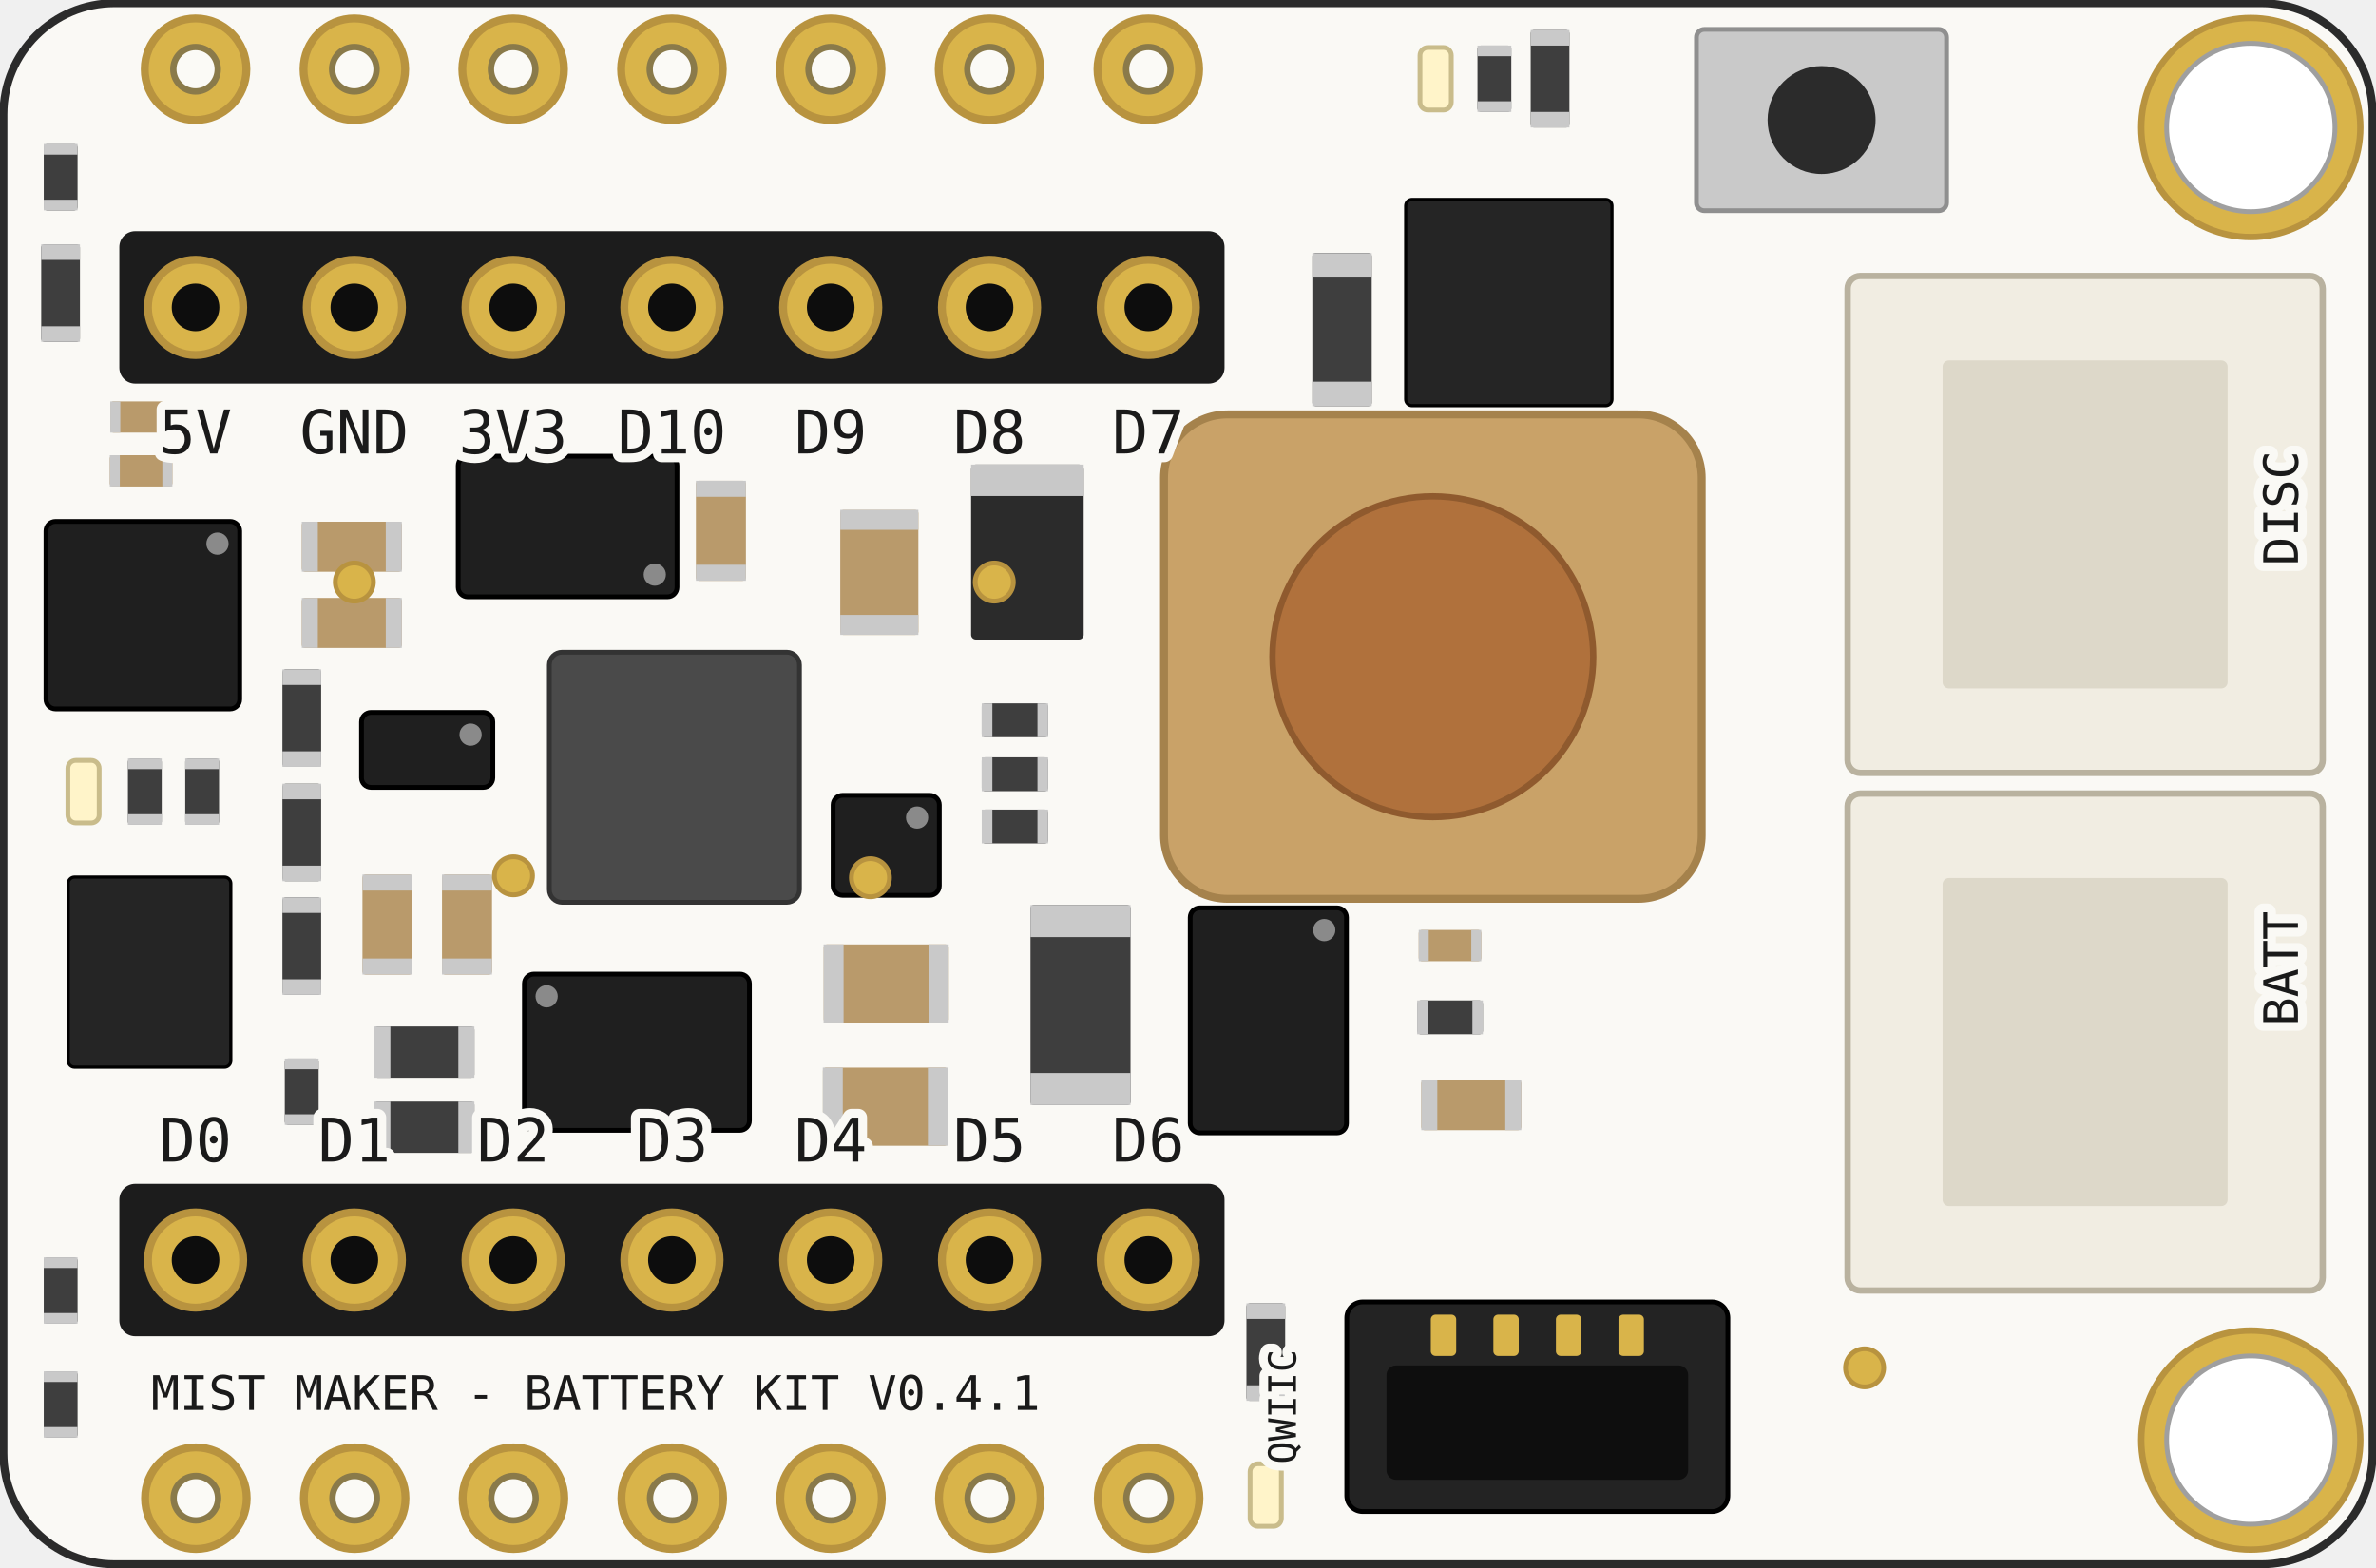
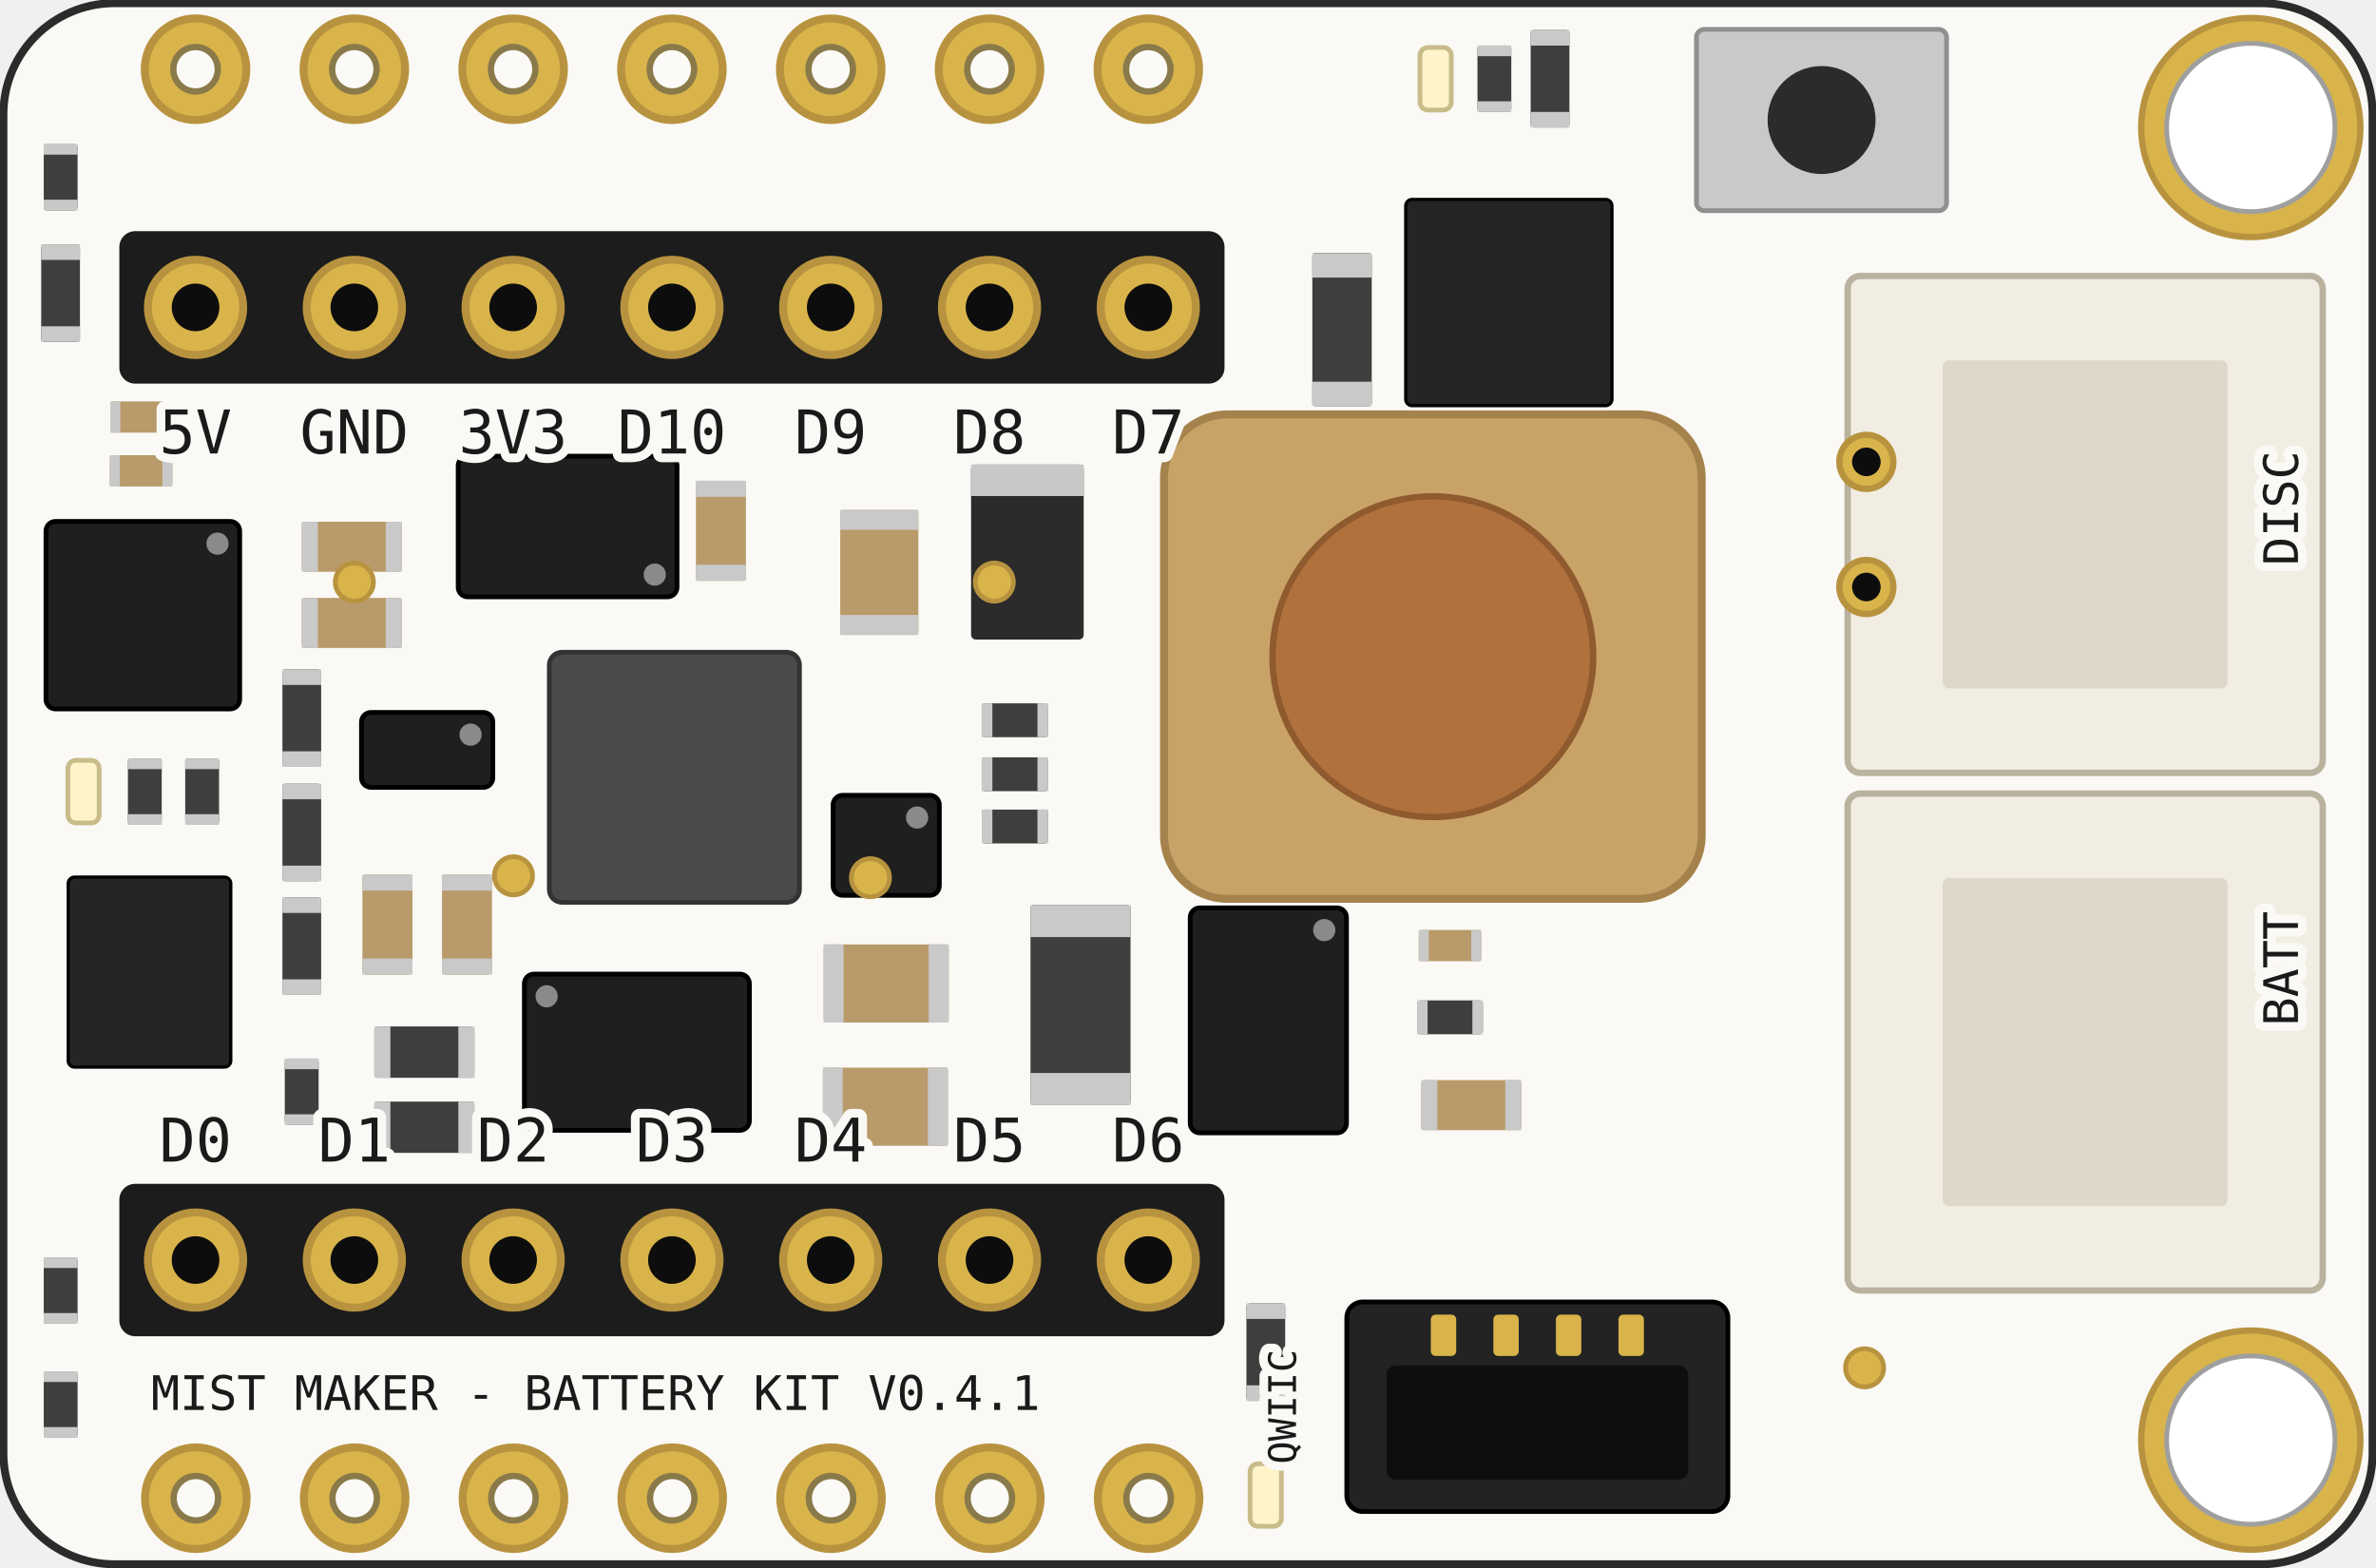
<svg xmlns="http://www.w3.org/2000/svg" width="1.496in" height="0.987in" viewBox="0 0 1496.0 987.2">
  <g id="breadboard">
    <rect x="2" y="2" width="1492.0" height="983.2" rx="70" fill="#FAF9F5" stroke="#2B2B2B" stroke-width="5" />
    <g transform="translate(38.0,812.8) rotate(-90) translate(0.0,0.0)">
      <rect x="-20.9" y="-10.6" width="41.7" height="21.3" rx="2" fill="#3E3E3E" />
      <rect x="-20.9" y="-10.6" width="6.7" height="21.3" fill="#C9C9C9" />
      <rect x="14.2" y="-10.6" width="6.7" height="21.3" fill="#C9C9C9" />
    </g>
    <g transform="translate(38.0,184.6) rotate(-90) translate(0.0,0.0)">
      <rect x="-30.7" y="-12.2" width="61.4" height="24.4" rx="2" fill="#3E3E3E" />
      <rect x="-30.7" y="-12.2" width="9.8" height="24.4" fill="#C9C9C9" />
      <rect x="20.9" y="-12.2" width="9.8" height="24.4" fill="#C9C9C9" />
    </g>
    <g transform="translate(189.9,524.3) rotate(-90) translate(0.0,0.0)">
      <rect x="-30.7" y="-12.2" width="61.4" height="24.4" rx="2" fill="#3E3E3E" />
      <rect x="-30.7" y="-12.2" width="9.8" height="24.4" fill="#C9C9C9" />
      <rect x="20.9" y="-12.2" width="9.8" height="24.4" fill="#C9C9C9" />
    </g>
    <g transform="translate(357.3,331.6) rotate(-180) translate(0.0,0.0)">
      <rect x="-68.9" y="-44.3" width="137.8" height="88.6" rx="6" fill="#1F1F1F" stroke="#000" stroke-width="3" />
      <circle cx="-54.9" cy="-30.3" r="7" fill="#8a8a8a" />
    </g>
    <g transform="translate(557.9,619.4) rotate(-180) translate(0.0,0.0)">
      <rect x="-39.4" y="-24.6" width="78.7" height="49.2" rx="2" fill="#B99A6B" />
      <rect x="-39.4" y="-24.6" width="12.6" height="49.2" fill="#C9C9C9" />
      <rect x="26.8" y="-24.6" width="12.6" height="49.2" fill="#C9C9C9" />
    </g>
    <g transform="translate(926.4,696.0) rotate(-0) translate(0.0,0.0)">
      <rect x="-31.5" y="-15.7" width="63.0" height="31.5" rx="2" fill="#B99A6B" />
      <rect x="-31.5" y="-15.7" width="10.1" height="31.5" fill="#C9C9C9" />
      <rect x="21.4" y="-15.7" width="10.1" height="31.5" fill="#C9C9C9" />
    </g>
    <g transform="translate(88.7,296.6) rotate(-180) translate(0.0,0.0)">
      <rect x="-19.7" y="-9.8" width="39.4" height="19.7" rx="2" fill="#B99A6B" />
      <rect x="-19.7" y="-9.8" width="6.3" height="19.7" fill="#C9C9C9" />
      <rect x="13.4" y="-9.8" width="6.3" height="19.7" fill="#C9C9C9" />
    </g>
    <g transform="translate(639.0,487.6) rotate(-0) translate(0.0,0.0)">
      <rect x="-20.9" y="-10.6" width="41.7" height="21.3" rx="2" fill="#3E3E3E" />
      <rect x="-20.9" y="-10.6" width="6.7" height="21.3" fill="#C9C9C9" />
      <rect x="14.2" y="-10.6" width="6.7" height="21.3" fill="#C9C9C9" />
    </g>
    <g transform="translate(424.6,489.5) rotate(90) translate(0.0,0.0)">
      <rect x="-78.7" y="-78.7" width="157.5" height="157.5" rx="8" fill="#4A4A4A" stroke="#333" stroke-width="3" />
    </g>
    <g transform="translate(976.0,49.6) rotate(90) translate(0.0,0.0)">
      <rect x="-30.7" y="-12.2" width="61.4" height="24.4" rx="2" fill="#3E3E3E" />
      <rect x="-30.7" y="-12.2" width="9.8" height="24.4" fill="#C9C9C9" />
      <rect x="20.9" y="-12.2" width="9.8" height="24.4" fill="#C9C9C9" />
    </g>
    <g transform="translate(646.9,347.7) rotate(90) translate(0.0,0.0)">
      <rect x="-55.1" y="-35.4" width="110.2" height="70.9" rx="3" fill="#2b2b2b" />
      <rect x="-55.1" y="-35.4" width="19.8" height="70.9" fill="#c8c8c8" />
    </g>
    <g transform="translate(38.0,884.6) rotate(-90) translate(0.0,0.0)">
      <rect x="-20.9" y="-10.6" width="41.7" height="21.3" rx="2" fill="#3E3E3E" />
      <rect x="-20.9" y="-10.6" width="6.7" height="21.3" fill="#C9C9C9" />
      <rect x="14.2" y="-10.6" width="6.7" height="21.3" fill="#C9C9C9" />
    </g>
    <g transform="translate(401.0,662.7) rotate(-0) translate(0.0,0.0)">
      <rect x="-70.9" y="-49.2" width="141.7" height="98.4" rx="6" fill="#1F1F1F" stroke="#000" stroke-width="3" />
      <circle cx="-56.9" cy="-35.2" r="7" fill="#8a8a8a" />
    </g>
    <g transform="translate(680.3,633.0) rotate(90) translate(0.0,0.0)">
      <rect x="-63.0" y="-31.5" width="126.0" height="63.0" rx="2" fill="#3E3E3E" />
      <rect x="-63.0" y="-31.5" width="20.2" height="63.0" fill="#C9C9C9" />
      <rect x="42.8" y="-31.5" width="20.2" height="63.0" fill="#C9C9C9" />
    </g>
    <g transform="translate(797.0,851.6) rotate(90) translate(0.0,0.0)">
      <rect x="-30.7" y="-12.2" width="61.4" height="24.4" rx="2" fill="#3E3E3E" />
      <rect x="-30.7" y="-12.2" width="9.8" height="24.4" fill="#C9C9C9" />
      <rect x="20.9" y="-12.2" width="9.8" height="24.4" fill="#C9C9C9" />
    </g>
    <g transform="translate(293.9,582.3) rotate(-90) translate(0.0,0.0)">
      <rect x="-31.5" y="-15.7" width="63.0" height="31.5" rx="2" fill="#B99A6B" />
      <rect x="-31.5" y="-15.7" width="10.1" height="31.5" fill="#C9C9C9" />
      <rect x="21.4" y="-15.7" width="10.1" height="31.5" fill="#C9C9C9" />
    </g>
    <g transform="translate(52.4,498.6) rotate(-90) translate(0.0,0.0)">
      <rect x="-19.7" y="-9.8" width="39.4" height="19.7" rx="5" fill="#FFF4C9" stroke="#C9BC8B" stroke-width="3" />
    </g>
    <g transform="translate(189.9,595.9) rotate(90) translate(0.0,0.0)">
      <rect x="-30.7" y="-12.2" width="61.4" height="24.4" rx="2" fill="#3E3E3E" />
      <rect x="-30.7" y="-12.2" width="9.8" height="24.4" fill="#C9C9C9" />
      <rect x="20.9" y="-12.2" width="9.8" height="24.4" fill="#C9C9C9" />
    </g>
    <g transform="translate(904.2,416.6) rotate(-0) translate(-2.0,-3.0)">
      <rect x="-169.3" y="-152.6" width="338.6" height="305.1" rx="40" fill="#C9A268" stroke="#A5824C" stroke-width="5" />
      <circle cx="0" cy="0" r="101" fill="#B0713C" stroke="#8F5A2E" stroke-width="4" />
    </g>
    <g transform="translate(913.0,595.6) rotate(-180) translate(0.0,0.0)">
      <rect x="-19.7" y="-9.8" width="39.4" height="19.7" rx="2" fill="#B99A6B" />
      <rect x="-19.7" y="-9.8" width="6.3" height="19.7" fill="#C9C9C9" />
      <rect x="13.4" y="-9.8" width="6.3" height="19.7" fill="#C9C9C9" />
    </g>
    <g transform="translate(89.0,262.6) rotate(-0) translate(0.0,0.0)">
      <rect x="-19.7" y="-9.8" width="39.4" height="19.7" rx="2" fill="#B99A6B" />
      <rect x="-19.7" y="-9.8" width="6.3" height="19.7" fill="#C9C9C9" />
      <rect x="13.4" y="-9.8" width="6.3" height="19.7" fill="#C9C9C9" />
    </g>
    <g transform="translate(913.0,640.8) rotate(-180) translate(0.0,0.0)">
      <rect x="-20.7" y="-10.6" width="41.3" height="21.3" rx="2" fill="#3E3E3E" />
      <rect x="-20.7" y="-10.6" width="6.6" height="21.3" fill="#C9C9C9" />
      <rect x="14.1" y="-10.6" width="6.6" height="21.3" fill="#C9C9C9" />
    </g>
    <g transform="translate(453.9,334.3) rotate(90) translate(0.0,0.0)">
      <rect x="-31.5" y="-15.7" width="63.0" height="31.5" rx="2" fill="#B99A6B" />
      <rect x="-31.5" y="-15.7" width="10.1" height="31.5" fill="#C9C9C9" />
      <rect x="21.4" y="-15.7" width="10.1" height="31.5" fill="#C9C9C9" />
    </g>
    <g transform="translate(38.0,111.6) rotate(-90) translate(0.0,0.0)">
      <rect x="-20.9" y="-10.6" width="41.7" height="21.3" rx="2" fill="#3E3E3E" />
      <rect x="-20.9" y="-10.6" width="6.7" height="21.3" fill="#C9C9C9" />
      <rect x="14.2" y="-10.6" width="6.7" height="21.3" fill="#C9C9C9" />
    </g>
    <g transform="translate(221.4,344.3) rotate(-0) translate(0.0,0.0)">
      <rect x="-31.5" y="-15.7" width="63.0" height="31.5" rx="2" fill="#B99A6B" />
      <rect x="-31.5" y="-15.7" width="10.1" height="31.5" fill="#C9C9C9" />
      <rect x="21.4" y="-15.7" width="10.1" height="31.5" fill="#C9C9C9" />
    </g>
    <g transform="translate(1313.0,656.3) rotate(-90) translate(0.0,0.0)">
      <rect x="-156.5" y="-149.6" width="313.0" height="299.2" rx="8" fill="#F1EDE2" stroke="#B9B29F" stroke-width="4" />
      <rect x="-103.3" y="-89.8" width="206.6" height="179.5" rx="4" fill="#DDD8C9" />
    </g>
    <g transform="translate(89.8,387.5) rotate(90) translate(0.0,0.0)">
      <rect x="-59.1" y="-61.0" width="118.1" height="122.0" rx="6" fill="#1F1F1F" stroke="#000" stroke-width="3" />
      <circle cx="-45.1" cy="-47.0" r="7" fill="#8a8a8a" />
    </g>
    <g transform="translate(127.2,498.6) rotate(90) translate(0.0,0.0)">
      <rect x="-20.9" y="-10.6" width="41.7" height="21.3" rx="2" fill="#3E3E3E" />
      <rect x="-20.9" y="-10.6" width="6.7" height="21.3" fill="#C9C9C9" />
      <rect x="14.2" y="-10.6" width="6.7" height="21.3" fill="#C9C9C9" />
    </g>
    <g transform="translate(189.9,452.3) rotate(-90) translate(0.0,0.0)">
      <rect x="-30.7" y="-12.2" width="61.4" height="24.4" rx="2" fill="#3E3E3E" />
      <rect x="-30.7" y="-12.2" width="9.8" height="24.4" fill="#C9C9C9" />
      <rect x="20.9" y="-12.2" width="9.8" height="24.4" fill="#C9C9C9" />
    </g>
    <g transform="translate(904.0,49.6) rotate(90) translate(0.0,0.0)">
      <rect x="-19.7" y="-9.8" width="39.4" height="19.7" rx="5" fill="#FFF4C9" stroke="#C9BC8B" stroke-width="3" />
    </g>
    <g transform="translate(941.0,49.6) rotate(90) translate(0.0,0.0)">
      <rect x="-20.9" y="-10.6" width="41.7" height="21.3" rx="2" fill="#3E3E3E" />
      <rect x="-20.9" y="-10.6" width="6.7" height="21.3" fill="#C9C9C9" />
      <rect x="14.2" y="-10.6" width="6.7" height="21.3" fill="#C9C9C9" />
    </g>
    <g transform="translate(221.4,392.3) rotate(-0) translate(0.0,0.0)">
      <rect x="-31.5" y="-15.7" width="63.0" height="31.5" rx="2" fill="#B99A6B" />
      <rect x="-31.5" y="-15.7" width="10.1" height="31.5" fill="#C9C9C9" />
      <rect x="21.4" y="-15.7" width="10.1" height="31.5" fill="#C9C9C9" />
    </g>
    <g transform="translate(557.4,697.0) rotate(-180) translate(0.0,0.0)">
      <rect x="-39.4" y="-24.6" width="78.7" height="49.2" rx="2" fill="#B99A6B" />
      <rect x="-39.4" y="-24.6" width="12.6" height="49.2" fill="#C9C9C9" />
      <rect x="26.8" y="-24.6" width="12.6" height="49.2" fill="#C9C9C9" />
    </g>
    <g transform="translate(267.1,662.7) rotate(-180) translate(0.0,0.0)">
      <rect x="-31.5" y="-16.1" width="63.0" height="32.3" rx="2" fill="#3E3E3E" />
      <rect x="-31.5" y="-16.1" width="10.1" height="32.3" fill="#C9C9C9" />
      <rect x="21.4" y="-16.1" width="10.1" height="32.3" fill="#C9C9C9" />
    </g>
    <g transform="translate(91.0,498.6) rotate(-90) translate(0.0,0.0)">
      <rect x="-20.9" y="-10.6" width="41.7" height="21.3" rx="2" fill="#3E3E3E" />
      <rect x="-20.9" y="-10.6" width="6.7" height="21.3" fill="#C9C9C9" />
      <rect x="14.2" y="-10.6" width="6.7" height="21.3" fill="#C9C9C9" />
    </g>
    <g transform="translate(267.1,710.0) rotate(-180) translate(0.0,0.0)">
      <rect x="-31.5" y="-16.1" width="63.0" height="32.3" rx="2" fill="#3E3E3E" />
      <rect x="-31.5" y="-16.1" width="10.1" height="32.3" fill="#C9C9C9" />
      <rect x="21.4" y="-16.1" width="10.1" height="32.3" fill="#C9C9C9" />
    </g>
    <g transform="translate(845.0,207.6) rotate(-90) translate(0.0,0.0)">
      <rect x="-48.2" y="-18.7" width="96.5" height="37.4" rx="2" fill="#3E3E3E" />
      <rect x="-48.2" y="-18.7" width="15.4" height="37.4" fill="#C9C9C9" />
      <rect x="32.8" y="-18.7" width="15.4" height="37.4" fill="#C9C9C9" />
    </g>
    <g transform="translate(268.9,472.3) rotate(90) translate(0.0,0.0)">
      <rect x="-23.6" y="-41.3" width="47.2" height="82.7" rx="6" fill="#1F1F1F" stroke="#000" stroke-width="3" />
      <circle cx="-9.6" cy="-27.3" r="7" fill="#8a8a8a" />
    </g>
    <g transform="translate(1313.0,330.3) rotate(-90) translate(0.0,0.0)">
      <rect x="-156.5" y="-149.6" width="313.0" height="299.2" rx="8" fill="#F1EDE2" stroke="#B9B29F" stroke-width="4" />
      <rect x="-103.3" y="-89.8" width="206.6" height="179.5" rx="4" fill="#DDD8C9" />
    </g>
    <g transform="translate(639.0,453.6) rotate(-0) translate(0.0,0.0)">
      <rect x="-20.9" y="-10.6" width="41.7" height="21.3" rx="2" fill="#3E3E3E" />
      <rect x="-20.9" y="-10.6" width="6.7" height="21.3" fill="#C9C9C9" />
      <rect x="14.2" y="-10.6" width="6.7" height="21.3" fill="#C9C9C9" />
    </g>
    <g transform="translate(557.9,532.4) rotate(90) translate(0.0,0.0)">
      <rect x="-31.5" y="-33.5" width="63.0" height="66.9" rx="6" fill="#1F1F1F" stroke="#000" stroke-width="3" />
      <circle cx="-17.5" cy="-19.5" r="7" fill="#8a8a8a" />
    </g>
    <g transform="translate(94.0,612.3) rotate(-180) translate(0.0,0.0)">
      <rect x="-51.2" y="-59.8" width="102.4" height="119.7" rx="4" fill="#252525" stroke="#000" stroke-width="2" />
    </g>
    <g transform="translate(797.0,941.6) rotate(90) translate(0.0,0.0)">
      <rect x="-19.7" y="-9.8" width="39.4" height="19.7" rx="5" fill="#FFF4C9" stroke="#C9BC8B" stroke-width="3" />
    </g>
    <g transform="translate(798.6,642.7) rotate(90) translate(0.0,0.0)">
      <rect x="-70.9" y="-49.2" width="141.7" height="98.4" rx="6" fill="#1F1F1F" stroke="#000" stroke-width="3" />
      <circle cx="-56.9" cy="-35.2" r="7" fill="#8a8a8a" />
    </g>
    <g transform="translate(1147.0,75.6) rotate(-180) translate(0.0,0.0)">
      <rect x="-78.7" y="-57.1" width="157.5" height="114.2" rx="5" fill="#C9C9C9" stroke="#8f8f8f" stroke-width="3" />
      <circle cx="0" cy="0" r="34" fill="#2b2b2b" />
    </g>
    <g transform="translate(243.9,582.3) rotate(90) translate(0.0,0.0)">
      <rect x="-31.5" y="-15.7" width="63.0" height="31.5" rx="2" fill="#B99A6B" />
      <rect x="-31.5" y="-15.7" width="10.1" height="31.5" fill="#C9C9C9" />
      <rect x="21.4" y="-15.7" width="10.1" height="31.5" fill="#C9C9C9" />
    </g>
    <g transform="translate(950.0,190.6) rotate(90) translate(0.0,0.0)">
      <rect x="-65.0" y="-65.0" width="129.9" height="129.9" rx="4" fill="#252525" stroke="#000" stroke-width="2" />
    </g>
    <g transform="translate(553.6,360.5) rotate(-90) translate(0.0,0.0)">
      <rect x="-39.4" y="-24.6" width="78.7" height="49.2" rx="2" fill="#B99A6B" />
      <rect x="-39.4" y="-24.6" width="12.6" height="49.2" fill="#C9C9C9" />
      <rect x="26.8" y="-24.6" width="12.6" height="49.2" fill="#C9C9C9" />
    </g>
    <g transform="translate(639.0,520.6) rotate(-180) translate(0.0,0.0)">
      <rect x="-20.9" y="-10.6" width="41.7" height="21.3" rx="2" fill="#3E3E3E" />
      <rect x="-20.9" y="-10.6" width="6.7" height="21.3" fill="#C9C9C9" />
      <rect x="14.2" y="-10.6" width="6.7" height="21.3" fill="#C9C9C9" />
    </g>
    <g transform="translate(189.9,687.6) rotate(90) translate(0.0,0.0)">
      <rect x="-20.9" y="-10.6" width="41.7" height="21.3" rx="2" fill="#3E3E3E" />
      <rect x="-20.9" y="-10.6" width="6.7" height="21.3" fill="#C9C9C9" />
      <rect x="14.2" y="-10.6" width="6.7" height="21.3" fill="#C9C9C9" />
    </g>
    <g transform="translate(548.0,552.8) rotate(-90) translate(0.0,0.0)">
      <circle cx="0" cy="0" r="12" fill="#D9B44A" stroke="#B8933F" stroke-width="3" />
    </g>
    <g transform="translate(223.0,366.6) rotate(-90) translate(0.0,0.0)">
      <circle cx="0" cy="0" r="12" fill="#D9B44A" stroke="#B8933F" stroke-width="3" />
    </g>
    <g transform="translate(626.0,366.6) rotate(90) translate(0.0,0.0)">
      <circle cx="0" cy="0" r="12" fill="#D9B44A" stroke="#B8933F" stroke-width="3" />
    </g>
    <g transform="translate(323.2,551.6) rotate(-90) translate(0.0,0.0)">
      <circle cx="0" cy="0" r="12" fill="#D9B44A" stroke="#B8933F" stroke-width="3" />
    </g>
    <g transform="translate(1174.5,861.5) rotate(90) translate(0.0,0.4)">
      <circle cx="0" cy="0" r="12" fill="#D9B44A" stroke="#B8933F" stroke-width="3" />
    </g>
    <circle cx="123.2" cy="943.6" r="32" fill="#D9B44A" stroke="#B8933F" stroke-width="5" />
    <circle cx="123.2" cy="943.6" r="14" fill="#FBFAF6" stroke="#8A7A4A" stroke-width="4" />
    <circle cx="223.2" cy="943.6" r="32" fill="#D9B44A" stroke="#B8933F" stroke-width="5" />
    <circle cx="223.2" cy="943.6" r="14" fill="#FBFAF6" stroke="#8A7A4A" stroke-width="4" />
    <circle cx="323.2" cy="943.6" r="32" fill="#D9B44A" stroke="#B8933F" stroke-width="5" />
    <circle cx="323.2" cy="943.6" r="14" fill="#FBFAF6" stroke="#8A7A4A" stroke-width="4" />
    <circle cx="423.2" cy="943.6" r="32" fill="#D9B44A" stroke="#B8933F" stroke-width="5" />
    <circle cx="423.2" cy="943.6" r="14" fill="#FBFAF6" stroke="#8A7A4A" stroke-width="4" />
    <circle cx="523.2" cy="943.6" r="32" fill="#D9B44A" stroke="#B8933F" stroke-width="5" />
    <circle cx="523.2" cy="943.6" r="14" fill="#FBFAF6" stroke="#8A7A4A" stroke-width="4" />
    <circle cx="623.2" cy="943.6" r="32" fill="#D9B44A" stroke="#B8933F" stroke-width="5" />
    <circle cx="623.2" cy="943.6" r="14" fill="#FBFAF6" stroke="#8A7A4A" stroke-width="4" />
    <circle cx="723.2" cy="943.6" r="32" fill="#D9B44A" stroke="#B8933F" stroke-width="5" />
    <circle cx="723.2" cy="943.6" r="14" fill="#FBFAF6" stroke="#8A7A4A" stroke-width="4" />
    <circle cx="123.0" cy="43.6" r="32" fill="#D9B44A" stroke="#B8933F" stroke-width="5" />
    <circle cx="123.0" cy="43.6" r="14" fill="#FBFAF6" stroke="#8A7A4A" stroke-width="4" />
    <circle cx="223.0" cy="43.6" r="32" fill="#D9B44A" stroke="#B8933F" stroke-width="5" />
    <circle cx="223.0" cy="43.6" r="14" fill="#FBFAF6" stroke="#8A7A4A" stroke-width="4" />
    <circle cx="323.0" cy="43.6" r="32" fill="#D9B44A" stroke="#B8933F" stroke-width="5" />
    <circle cx="323.0" cy="43.6" r="14" fill="#FBFAF6" stroke="#8A7A4A" stroke-width="4" />
    <circle cx="423.0" cy="43.6" r="32" fill="#D9B44A" stroke="#B8933F" stroke-width="5" />
    <circle cx="423.0" cy="43.6" r="14" fill="#FBFAF6" stroke="#8A7A4A" stroke-width="4" />
    <circle cx="523.0" cy="43.6" r="32" fill="#D9B44A" stroke="#B8933F" stroke-width="5" />
    <circle cx="523.0" cy="43.6" r="14" fill="#FBFAF6" stroke="#8A7A4A" stroke-width="4" />
    <circle cx="623.0" cy="43.6" r="32" fill="#D9B44A" stroke="#B8933F" stroke-width="5" />
    <circle cx="623.0" cy="43.6" r="14" fill="#FBFAF6" stroke="#8A7A4A" stroke-width="4" />
    <circle cx="723.0" cy="43.6" r="32" fill="#D9B44A" stroke="#B8933F" stroke-width="5" />
    <circle cx="723.0" cy="43.6" r="14" fill="#FBFAF6" stroke="#8A7A4A" stroke-width="4" />
    <circle cx="1417.3" cy="80.3" r="69" fill="#D9B44A" stroke="#B8933F" stroke-width="4" />
    <circle cx="1417.3" cy="80.3" r="53" fill="#FFFFFF" stroke="#9F9F9F" stroke-width="3" />
    <circle cx="1417.3" cy="907.0" r="69" fill="#D9B44A" stroke="#B8933F" stroke-width="4" />
    <circle cx="1417.3" cy="907.0" r="53" fill="#FFFFFF" stroke="#9F9F9F" stroke-width="3" />
    <rect x="848" y="820" width="240" height="132" rx="10" fill="#232323" stroke="#000" stroke-width="3" />
    <rect x="873" y="860" width="190" height="72" rx="6" fill="#0E0E0E" />
    <rect x="900.9" y="828" width="16" height="26" rx="3" fill="#D9B44A" />
    <rect x="940.3" y="828" width="16" height="26" rx="3" fill="#D9B44A" />
    <rect x="979.7" y="828" width="16" height="26" rx="3" fill="#D9B44A" />
    <rect x="1019.1" y="828" width="16" height="26" rx="3" fill="#D9B44A" />
    <rect x="75.0" y="745.6" width="696.0" height="96.0" rx="10" fill="#1c1c1c" />
    <rect x="75.0" y="145.6" width="696.0" height="96.0" rx="10" fill="#1c1c1c" />
    <circle cx="123.0" cy="793.6" r="30" fill="#D9B44A" stroke="#B8933F" stroke-width="5" />
    <circle id="connector0pin" cx="123.0" cy="793.6" r="15" fill="#0d0d0d" />
    <circle cx="223.0" cy="793.6" r="30" fill="#D9B44A" stroke="#B8933F" stroke-width="5" />
    <circle id="connector1pin" cx="223.0" cy="793.6" r="15" fill="#0d0d0d" />
    <circle cx="323.0" cy="793.6" r="30" fill="#D9B44A" stroke="#B8933F" stroke-width="5" />
    <circle id="connector2pin" cx="323.0" cy="793.6" r="15" fill="#0d0d0d" />
    <circle cx="423.0" cy="793.6" r="30" fill="#D9B44A" stroke="#B8933F" stroke-width="5" />
    <circle id="connector3pin" cx="423.0" cy="793.6" r="15" fill="#0d0d0d" />
    <circle cx="523.0" cy="793.6" r="30" fill="#D9B44A" stroke="#B8933F" stroke-width="5" />
    <circle id="connector4pin" cx="523.0" cy="793.6" r="15" fill="#0d0d0d" />
    <circle cx="623.0" cy="793.6" r="30" fill="#D9B44A" stroke="#B8933F" stroke-width="5" />
    <circle id="connector5pin" cx="623.0" cy="793.6" r="15" fill="#0d0d0d" />
    <circle cx="723.0" cy="793.6" r="30" fill="#D9B44A" stroke="#B8933F" stroke-width="5" />
    <circle id="connector6pin" cx="723.0" cy="793.6" r="15" fill="#0d0d0d" />
    <circle cx="123.0" cy="193.6" r="30" fill="#D9B44A" stroke="#B8933F" stroke-width="5" />
    <circle id="connector7pin" cx="123.0" cy="193.6" r="15" fill="#0d0d0d" />
    <circle cx="223.0" cy="193.6" r="30" fill="#D9B44A" stroke="#B8933F" stroke-width="5" />
    <circle id="connector8pin" cx="223.0" cy="193.6" r="15" fill="#0d0d0d" />
    <circle cx="323.0" cy="193.6" r="30" fill="#D9B44A" stroke="#B8933F" stroke-width="5" />
    <circle id="connector9pin" cx="323.0" cy="193.6" r="15" fill="#0d0d0d" />
    <circle cx="423.0" cy="193.6" r="30" fill="#D9B44A" stroke="#B8933F" stroke-width="5" />
    <circle id="connector10pin" cx="423.0" cy="193.6" r="15" fill="#0d0d0d" />
    <circle cx="523.0" cy="193.6" r="30" fill="#D9B44A" stroke="#B8933F" stroke-width="5" />
    <circle id="connector11pin" cx="523.0" cy="193.6" r="15" fill="#0d0d0d" />
    <circle cx="623.0" cy="193.6" r="30" fill="#D9B44A" stroke="#B8933F" stroke-width="5" />
    <circle id="connector12pin" cx="623.0" cy="193.6" r="15" fill="#0d0d0d" />
    <circle cx="723.0" cy="193.6" r="30" fill="#D9B44A" stroke="#B8933F" stroke-width="5" />
    <circle id="connector13pin" cx="723.0" cy="193.6" r="15" fill="#0d0d0d" />
    <text x="123.0" y="285.6" font-family="Andale Mono, monospace" font-size="38" fill="#1A1A1A" text-anchor="middle" font-weight="normal" paint-order="stroke" stroke="#FAF9F5" stroke-width="11" stroke-linejoin="round">5V</text>
    <text x="223.0" y="285.6" font-family="Andale Mono, monospace" font-size="38" fill="#1A1A1A" text-anchor="middle" font-weight="normal" paint-order="stroke" stroke="#FAF9F5" stroke-width="11" stroke-linejoin="round">GND</text>
    <text x="323.0" y="285.6" font-family="Andale Mono, monospace" font-size="38" fill="#1A1A1A" text-anchor="middle" font-weight="normal" paint-order="stroke" stroke="#FAF9F5" stroke-width="11" stroke-linejoin="round">3V3</text>
    <text x="423.0" y="285.6" font-family="Andale Mono, monospace" font-size="38" fill="#1A1A1A" text-anchor="middle" font-weight="normal" paint-order="stroke" stroke="#FAF9F5" stroke-width="11" stroke-linejoin="round">D10</text>
    <text x="523.0" y="285.6" font-family="Andale Mono, monospace" font-size="38" fill="#1A1A1A" text-anchor="middle" font-weight="normal" paint-order="stroke" stroke="#FAF9F5" stroke-width="11" stroke-linejoin="round">D9</text>
    <text x="623.0" y="285.6" font-family="Andale Mono, monospace" font-size="38" fill="#1A1A1A" text-anchor="middle" font-weight="normal" paint-order="stroke" stroke="#FAF9F5" stroke-width="11" stroke-linejoin="round">D8</text>
    <text x="723.0" y="285.6" font-family="Andale Mono, monospace" font-size="38" fill="#1A1A1A" text-anchor="middle" font-weight="normal" paint-order="stroke" stroke="#FAF9F5" stroke-width="11" stroke-linejoin="round">D7</text>
    <text x="123.0" y="731.6" font-family="Andale Mono, monospace" font-size="38" fill="#1A1A1A" text-anchor="middle" font-weight="normal" paint-order="stroke" stroke="#FAF9F5" stroke-width="11" stroke-linejoin="round">D0</text>
    <text x="223.0" y="731.6" font-family="Andale Mono, monospace" font-size="38" fill="#1A1A1A" text-anchor="middle" font-weight="normal" paint-order="stroke" stroke="#FAF9F5" stroke-width="11" stroke-linejoin="round">D1</text>
    <text x="323.0" y="731.6" font-family="Andale Mono, monospace" font-size="38" fill="#1A1A1A" text-anchor="middle" font-weight="normal" paint-order="stroke" stroke="#FAF9F5" stroke-width="11" stroke-linejoin="round">D2</text>
    <text x="423.0" y="731.6" font-family="Andale Mono, monospace" font-size="38" fill="#1A1A1A" text-anchor="middle" font-weight="normal" paint-order="stroke" stroke="#FAF9F5" stroke-width="11" stroke-linejoin="round">D3</text>
    <text x="523.0" y="731.6" font-family="Andale Mono, monospace" font-size="38" fill="#1A1A1A" text-anchor="middle" font-weight="normal" paint-order="stroke" stroke="#FAF9F5" stroke-width="11" stroke-linejoin="round">D4</text>
    <text x="623.0" y="731.6" font-family="Andale Mono, monospace" font-size="38" fill="#1A1A1A" text-anchor="middle" font-weight="normal" paint-order="stroke" stroke="#FAF9F5" stroke-width="11" stroke-linejoin="round">D5</text>
    <text x="723.0" y="731.6" font-family="Andale Mono, monospace" font-size="38" fill="#1A1A1A" text-anchor="middle" font-weight="normal" paint-order="stroke" stroke="#FAF9F5" stroke-width="11" stroke-linejoin="round">D6</text>
    <text x="95.0" y="888.0" font-family="Andale Mono, monospace" font-size="30" fill="#1A1A1A" text-anchor="start" font-weight="normal" paint-order="stroke" stroke="#FAF9F5" stroke-width="11" stroke-linejoin="round">MIST MAKER - BATTERY KIT V0.4.1</text>
    <text x="1447.0" y="610.0" transform="rotate(-90 1447 610)" font-family="Andale Mono, monospace" font-size="30" fill="#1A1A1A" text-anchor="middle" font-weight="normal" paint-order="stroke" stroke="#FAF9F5" stroke-width="11" stroke-linejoin="round">BATT</text>
    <text x="1447.0" y="320.0" transform="rotate(-90 1447 320)" font-family="Andale Mono, monospace" font-size="30" fill="#1A1A1A" text-anchor="middle" font-weight="normal" paint-order="stroke" stroke="#FAF9F5" stroke-width="11" stroke-linejoin="round">DISC</text>
    <text x="816.0" y="886.0" transform="rotate(-90 816 886)" font-family="Andale Mono, monospace" font-size="24" fill="#1A1A1A" text-anchor="middle" font-weight="normal" paint-order="stroke" stroke="#FAF9F5" stroke-width="11" stroke-linejoin="round">QWIIC</text>
+     <circle cx="1175.2" cy="369.7" r="17" fill="#D9B44A" stroke="#B8933F" stroke-width="4" />
+     <circle id="connector14pin" cx="1175.2" cy="369.7" r="9" fill="#0d0d0d" />
+     <circle cx="1175.2" cy="290.9" r="17" fill="#D9B44A" stroke="#B8933F" stroke-width="4" />
+     <circle id="connector15pin" cx="1175.2" cy="290.9" r="9" fill="#0d0d0d" />
  </g>
</svg>
